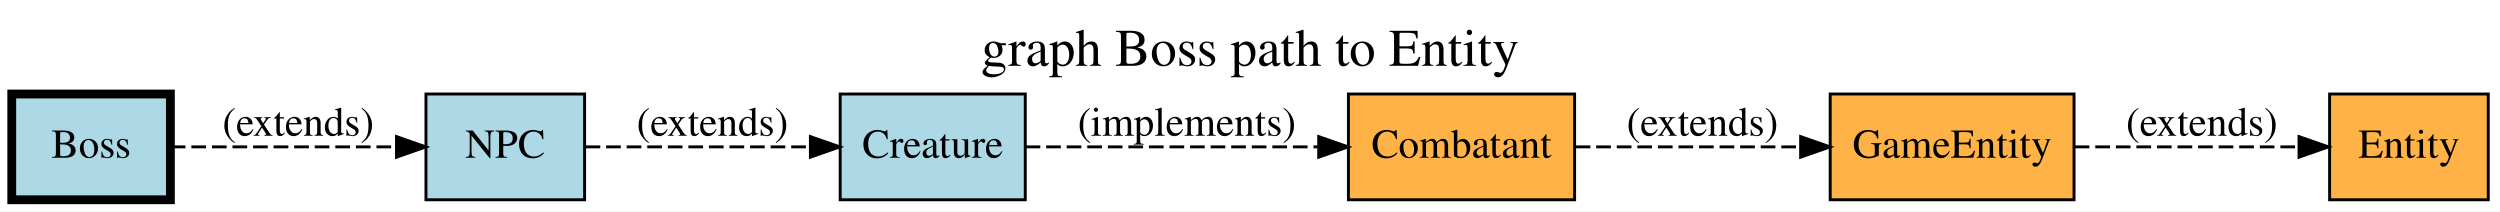
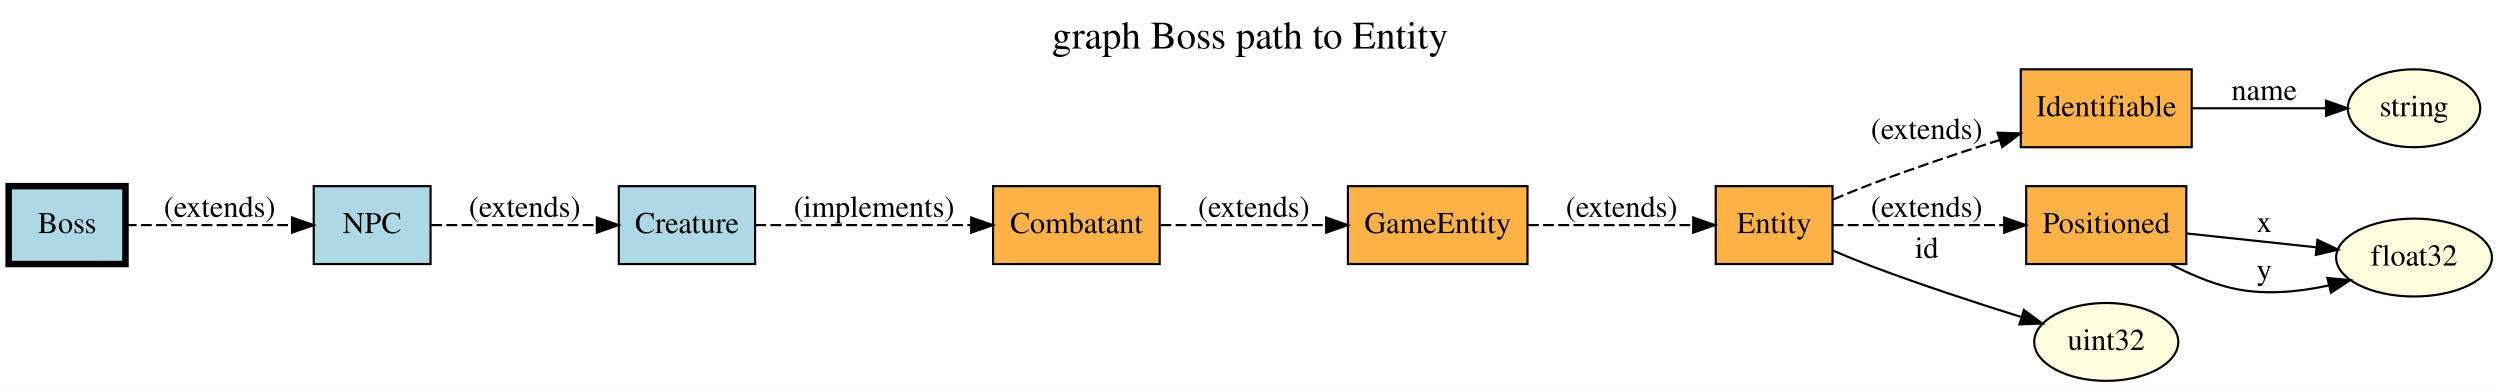
- <svg xmlns="http://www.w3.org/2000/svg" width="851pt" height="72pt" viewBox="0.00 0.00 851.00 72.00">
-   <g id="graph0" class="graph" transform="scale(1 1) rotate(0) translate(4 68)">
-     <polygon fill="white" stroke="transparent" points="-4,4 -4,-68 847,-68 847,4 -4,4" />
-     <text text-anchor="middle" x="421.5" y="-45.6" font-family="Times,serif" font-size="18.00">graph Boss path to Entity</text>
+ <svg xmlns="http://www.w3.org/2000/svg" width="1155pt" height="180pt" viewBox="0.00 0.00 1155.49 180.00">
+   <g id="graph0" class="graph" transform="scale(1 1) rotate(0) translate(4 176)">
+     <polygon fill="white" stroke="transparent" points="-4,4 -4,-176 1151.49,-176 1151.49,4 -4,4" />
+     <text text-anchor="middle" x="573.75" y="-153.6" font-family="Times,serif" font-size="18.00">graph Boss path to Entity</text>
    <g id="node1" class="node">
-       <polygon fill="#add8e6" stroke="black" stroke-width="3" points="54,-36 0,-36 0,0 54,0 54,-36" />
-       <text text-anchor="middle" x="27" y="-14.3" font-family="Times,serif" font-size="14.00">Boss</text>
+       <polygon fill="#add8e6" stroke="black" stroke-width="3" points="54,-90 0,-90 0,-54 54,-54 54,-90" />
+       <text text-anchor="middle" x="27" y="-68.3" font-family="Times,serif" font-size="14.00">Boss</text>
+     </g>
+     <g id="node7" class="node">
+       <polygon fill="#add8e6" stroke="black" points="195,-90 141,-90 141,-54 195,-54 195,-90" />
+       <text text-anchor="middle" x="168" y="-68.3" font-family="Times,serif" font-size="14.00">NPC</text>
+     </g>
+     <g id="edge1" class="edge">
+       <path fill="none" stroke="black" stroke-dasharray="5,2" d="M54.14,-72C75.79,-72 106.78,-72 130.81,-72" />
+       <polygon fill="black" stroke="black" points="130.97,-75.5 140.97,-72 130.97,-68.5 130.97,-75.5" />
+       <text text-anchor="middle" x="97.5" y="-75.8" font-family="Times,serif" font-size="14.00">(extends)</text>
+     </g>
+     <g id="node2" class="node">
+       <polygon fill="#ffb347" stroke="black" points="532,-90 455,-90 455,-54 532,-54 532,-90" />
+       <text text-anchor="middle" x="493.5" y="-68.3" font-family="Times,serif" font-size="14.00">Combatant</text>
+     </g>
+     <g id="node5" class="node">
+       <polygon fill="#ffb347" stroke="black" points="702,-90 619,-90 619,-54 702,-54 702,-90" />
+       <text text-anchor="middle" x="660.5" y="-68.3" font-family="Times,serif" font-size="14.00">GameEntity</text>
+     </g>
+     <g id="edge4" class="edge">
+       <path fill="none" stroke="black" stroke-dasharray="5,2" d="M532.35,-72C555,-72 584.06,-72 608.69,-72" />
+       <polygon fill="black" stroke="black" points="608.94,-75.5 618.94,-72 608.94,-68.5 608.94,-75.5" />
+       <text text-anchor="middle" x="575.5" y="-75.8" font-family="Times,serif" font-size="14.00">(extends)</text>
+     </g>
+     <g id="node3" class="node">
+       <polygon fill="#add8e6" stroke="black" points="345,-90 282,-90 282,-54 345,-54 345,-90" />
+       <text text-anchor="middle" x="313.5" y="-68.3" font-family="Times,serif" font-size="14.00">Creature</text>
+     </g>
+     <g id="edge3" class="edge">
+       <path fill="none" stroke="black" stroke-dasharray="5,2" d="M345.1,-72C372.43,-72 412.91,-72 444.53,-72" />
+       <polygon fill="black" stroke="black" points="444.89,-75.5 454.89,-72 444.89,-68.5 444.89,-75.5" />
+       <text text-anchor="middle" x="400" y="-75.8" font-family="Times,serif" font-size="14.00">(implements)</text>
+     </g>
+     <g id="node4" class="node">
+       <polygon fill="#ffb347" stroke="black" points="843,-90 789,-90 789,-54 843,-54 843,-90" />
+       <text text-anchor="middle" x="816" y="-68.3" font-family="Times,serif" font-size="14.00">Entity</text>
    </g>
    <g id="node6" class="node">
-       <polygon fill="#add8e6" stroke="black" points="195,-36 141,-36 141,0 195,0 195,-36" />
-       <text text-anchor="middle" x="168" y="-14.3" font-family="Times,serif" font-size="14.00">NPC</text>
+       <polygon fill="#ffb347" stroke="black" points="1009,-144 930,-144 930,-108 1009,-108 1009,-144" />
+       <text text-anchor="middle" x="969.5" y="-122.3" font-family="Times,serif" font-size="14.00">Identifiable</text>
    </g>
-     <g id="edge1" class="edge">
-       <path fill="none" stroke="black" stroke-dasharray="5,2" d="M54.14,-18C75.79,-18 106.78,-18 130.81,-18" />
-       <polygon fill="black" stroke="black" points="130.97,-21.5 140.97,-18 130.97,-14.5 130.97,-21.5" />
-       <text text-anchor="middle" x="97.5" y="-21.8" font-family="Times,serif" font-size="14.00">(extends)</text>
+     <g id="edge7" class="edge">
+       <path fill="none" stroke="black" stroke-dasharray="5,2" d="M843.36,-83.86C849.13,-86.32 855.24,-88.82 861,-91 880.14,-98.23 901.52,-105.38 920.15,-111.31" />
+       <polygon fill="black" stroke="black" points="919.3,-114.71 929.89,-114.38 921.41,-108.04 919.3,-114.71" />
+       <text text-anchor="middle" x="886.5" y="-111.8" font-family="Times,serif" font-size="14.00">(extends)</text>
    </g>
-     <g id="node2" class="node">
-       <polygon fill="#ffb347" stroke="black" points="532,-36 455,-36 455,0 532,0 532,-36" />
-       <text text-anchor="middle" x="493.5" y="-14.3" font-family="Times,serif" font-size="14.00">Combatant</text>
+     <g id="node8" class="node">
+       <polygon fill="#ffb347" stroke="black" points="1006.5,-90 932.5,-90 932.5,-54 1006.5,-54 1006.5,-90" />
+       <text text-anchor="middle" x="969.5" y="-68.3" font-family="Times,serif" font-size="14.00">Positioned</text>
    </g>
-     <g id="node5" class="node">
-       <polygon fill="#ffb347" stroke="black" points="702,-36 619,-36 619,0 702,0 702,-36" />
-       <text text-anchor="middle" x="660.5" y="-14.3" font-family="Times,serif" font-size="14.00">GameEntity</text>
+     <g id="edge8" class="edge">
+       <path fill="none" stroke="black" stroke-dasharray="5,2" d="M843.04,-72C864.78,-72 896.29,-72 922.29,-72" />
+       <polygon fill="black" stroke="black" points="922.32,-75.5 932.32,-72 922.32,-68.5 922.32,-75.5" />
+       <text text-anchor="middle" x="886.5" y="-75.8" font-family="Times,serif" font-size="14.00">(extends)</text>
    </g>
-     <g id="edge4" class="edge">
-       <path fill="none" stroke="black" stroke-dasharray="5,2" d="M532.35,-18C555,-18 584.06,-18 608.69,-18" />
-       <polygon fill="black" stroke="black" points="608.94,-21.5 618.94,-18 608.94,-14.5 608.94,-21.5" />
-       <text text-anchor="middle" x="575.5" y="-21.8" font-family="Times,serif" font-size="14.00">(extends)</text>
+     <g id="node11" class="node">
+       <ellipse fill="#ffffe0" stroke="black" cx="969.5" cy="-18" rx="33.29" ry="18" />
+       <text text-anchor="middle" x="969.5" y="-14.3" font-family="Times,serif" font-size="14.00">uint32</text>
    </g>
-     <g id="node3" class="node">
-       <polygon fill="#add8e6" stroke="black" points="345,-36 282,-36 282,0 345,0 345,-36" />
-       <text text-anchor="middle" x="313.5" y="-14.3" font-family="Times,serif" font-size="14.00">Creature</text>
-     </g>
-     <g id="edge3" class="edge">
-       <path fill="none" stroke="black" stroke-dasharray="5,2" d="M345.1,-18C372.43,-18 412.91,-18 444.53,-18" />
-       <polygon fill="black" stroke="black" points="444.89,-21.5 454.89,-18 444.89,-14.5 444.89,-21.5" />
-       <text text-anchor="middle" x="400" y="-21.8" font-family="Times,serif" font-size="14.00">(implements)</text>
-     </g>
-     <g id="node4" class="node">
-       <polygon fill="#ffb347" stroke="black" points="843,-36 789,-36 789,0 843,0 843,-36" />
-       <text text-anchor="middle" x="816" y="-14.3" font-family="Times,serif" font-size="14.00">Entity</text>
+     <g id="edge6" class="edge">
+       <path fill="none" stroke="black" d="M843.36,-60.14C849.13,-57.68 855.24,-55.18 861,-53 883.72,-44.42 909.6,-35.95 930.27,-29.5" />
+       <polygon fill="black" stroke="black" points="931.44,-32.8 939.96,-26.5 929.37,-26.11 931.44,-32.8" />
+       <text text-anchor="middle" x="886.5" y="-56.8" font-family="Times,serif" font-size="14.00">id</text>
    </g>
    <g id="edge5" class="edge">
-       <path fill="none" stroke="black" stroke-dasharray="5,2" d="M702.23,-18C725.96,-18 755.62,-18 778.56,-18" />
-       <polygon fill="black" stroke="black" points="778.59,-21.5 788.59,-18 778.59,-14.5 778.59,-21.5" />
-       <text text-anchor="middle" x="745.5" y="-21.8" font-family="Times,serif" font-size="14.00">(extends)</text>
+       <path fill="none" stroke="black" stroke-dasharray="5,2" d="M702.23,-72C725.96,-72 755.62,-72 778.56,-72" />
+       <polygon fill="black" stroke="black" points="778.59,-75.5 788.59,-72 778.59,-68.5 778.59,-75.5" />
+       <text text-anchor="middle" x="745.5" y="-75.8" font-family="Times,serif" font-size="14.00">(extends)</text>
+     </g>
+     <g id="node10" class="node">
+       <ellipse fill="#ffffe0" stroke="black" cx="1111.75" cy="-126" rx="30.59" ry="18" />
+       <text text-anchor="middle" x="1111.75" y="-122.3" font-family="Times,serif" font-size="14.00">string</text>
+     </g>
+     <g id="edge9" class="edge">
+       <path fill="none" stroke="black" d="M1009.19,-126C1028.44,-126 1051.66,-126 1071.04,-126" />
+       <polygon fill="black" stroke="black" points="1071.07,-129.5 1081.07,-126 1071.07,-122.5 1071.07,-129.5" />
+       <text text-anchor="middle" x="1042.5" y="-129.8" font-family="Times,serif" font-size="14.00">name</text>
    </g>
    <g id="edge2" class="edge">
-       <path fill="none" stroke="black" stroke-dasharray="5,2" d="M195.32,-18C216.7,-18 247.23,-18 271.76,-18" />
-       <polygon fill="black" stroke="black" points="271.86,-21.5 281.86,-18 271.86,-14.5 271.86,-21.5" />
-       <text text-anchor="middle" x="238.5" y="-21.8" font-family="Times,serif" font-size="14.00">(extends)</text>
+       <path fill="none" stroke="black" stroke-dasharray="5,2" d="M195.32,-72C216.7,-72 247.23,-72 271.76,-72" />
+       <polygon fill="black" stroke="black" points="271.86,-75.5 281.86,-72 271.86,-68.5 271.86,-75.5" />
+       <text text-anchor="middle" x="238.5" y="-75.8" font-family="Times,serif" font-size="14.00">(extends)</text>
+     </g>
+     <g id="node9" class="node">
+       <ellipse fill="#ffffe0" stroke="black" cx="1111.75" cy="-57" rx="36" ry="18" />
+       <text text-anchor="middle" x="1111.75" y="-53.3" font-family="Times,serif" font-size="14.00">float32</text>
+     </g>
+     <g id="edge10" class="edge">
+       <path fill="none" stroke="black" d="M1006.62,-68.14C1024.92,-66.18 1047.29,-63.79 1066.61,-61.72" />
+       <polygon fill="black" stroke="black" points="1067.11,-65.19 1076.68,-60.64 1066.37,-58.23 1067.11,-65.19" />
+       <text text-anchor="middle" x="1042.5" y="-68.8" font-family="Times,serif" font-size="14.00">x</text>
+     </g>
+     <g id="edge11" class="edge">
+       <path fill="none" stroke="black" d="M999.38,-53.87C1007.95,-49.42 1017.57,-45.28 1027,-43 1041.64,-39.46 1057.94,-40.98 1072.24,-44.08" />
+       <polygon fill="black" stroke="black" points="1071.7,-47.55 1082.24,-46.57 1073.39,-40.76 1071.7,-47.55" />
+       <text text-anchor="middle" x="1042.5" y="-46.8" font-family="Times,serif" font-size="14.00">y</text>
    </g>
  </g>
</svg>
